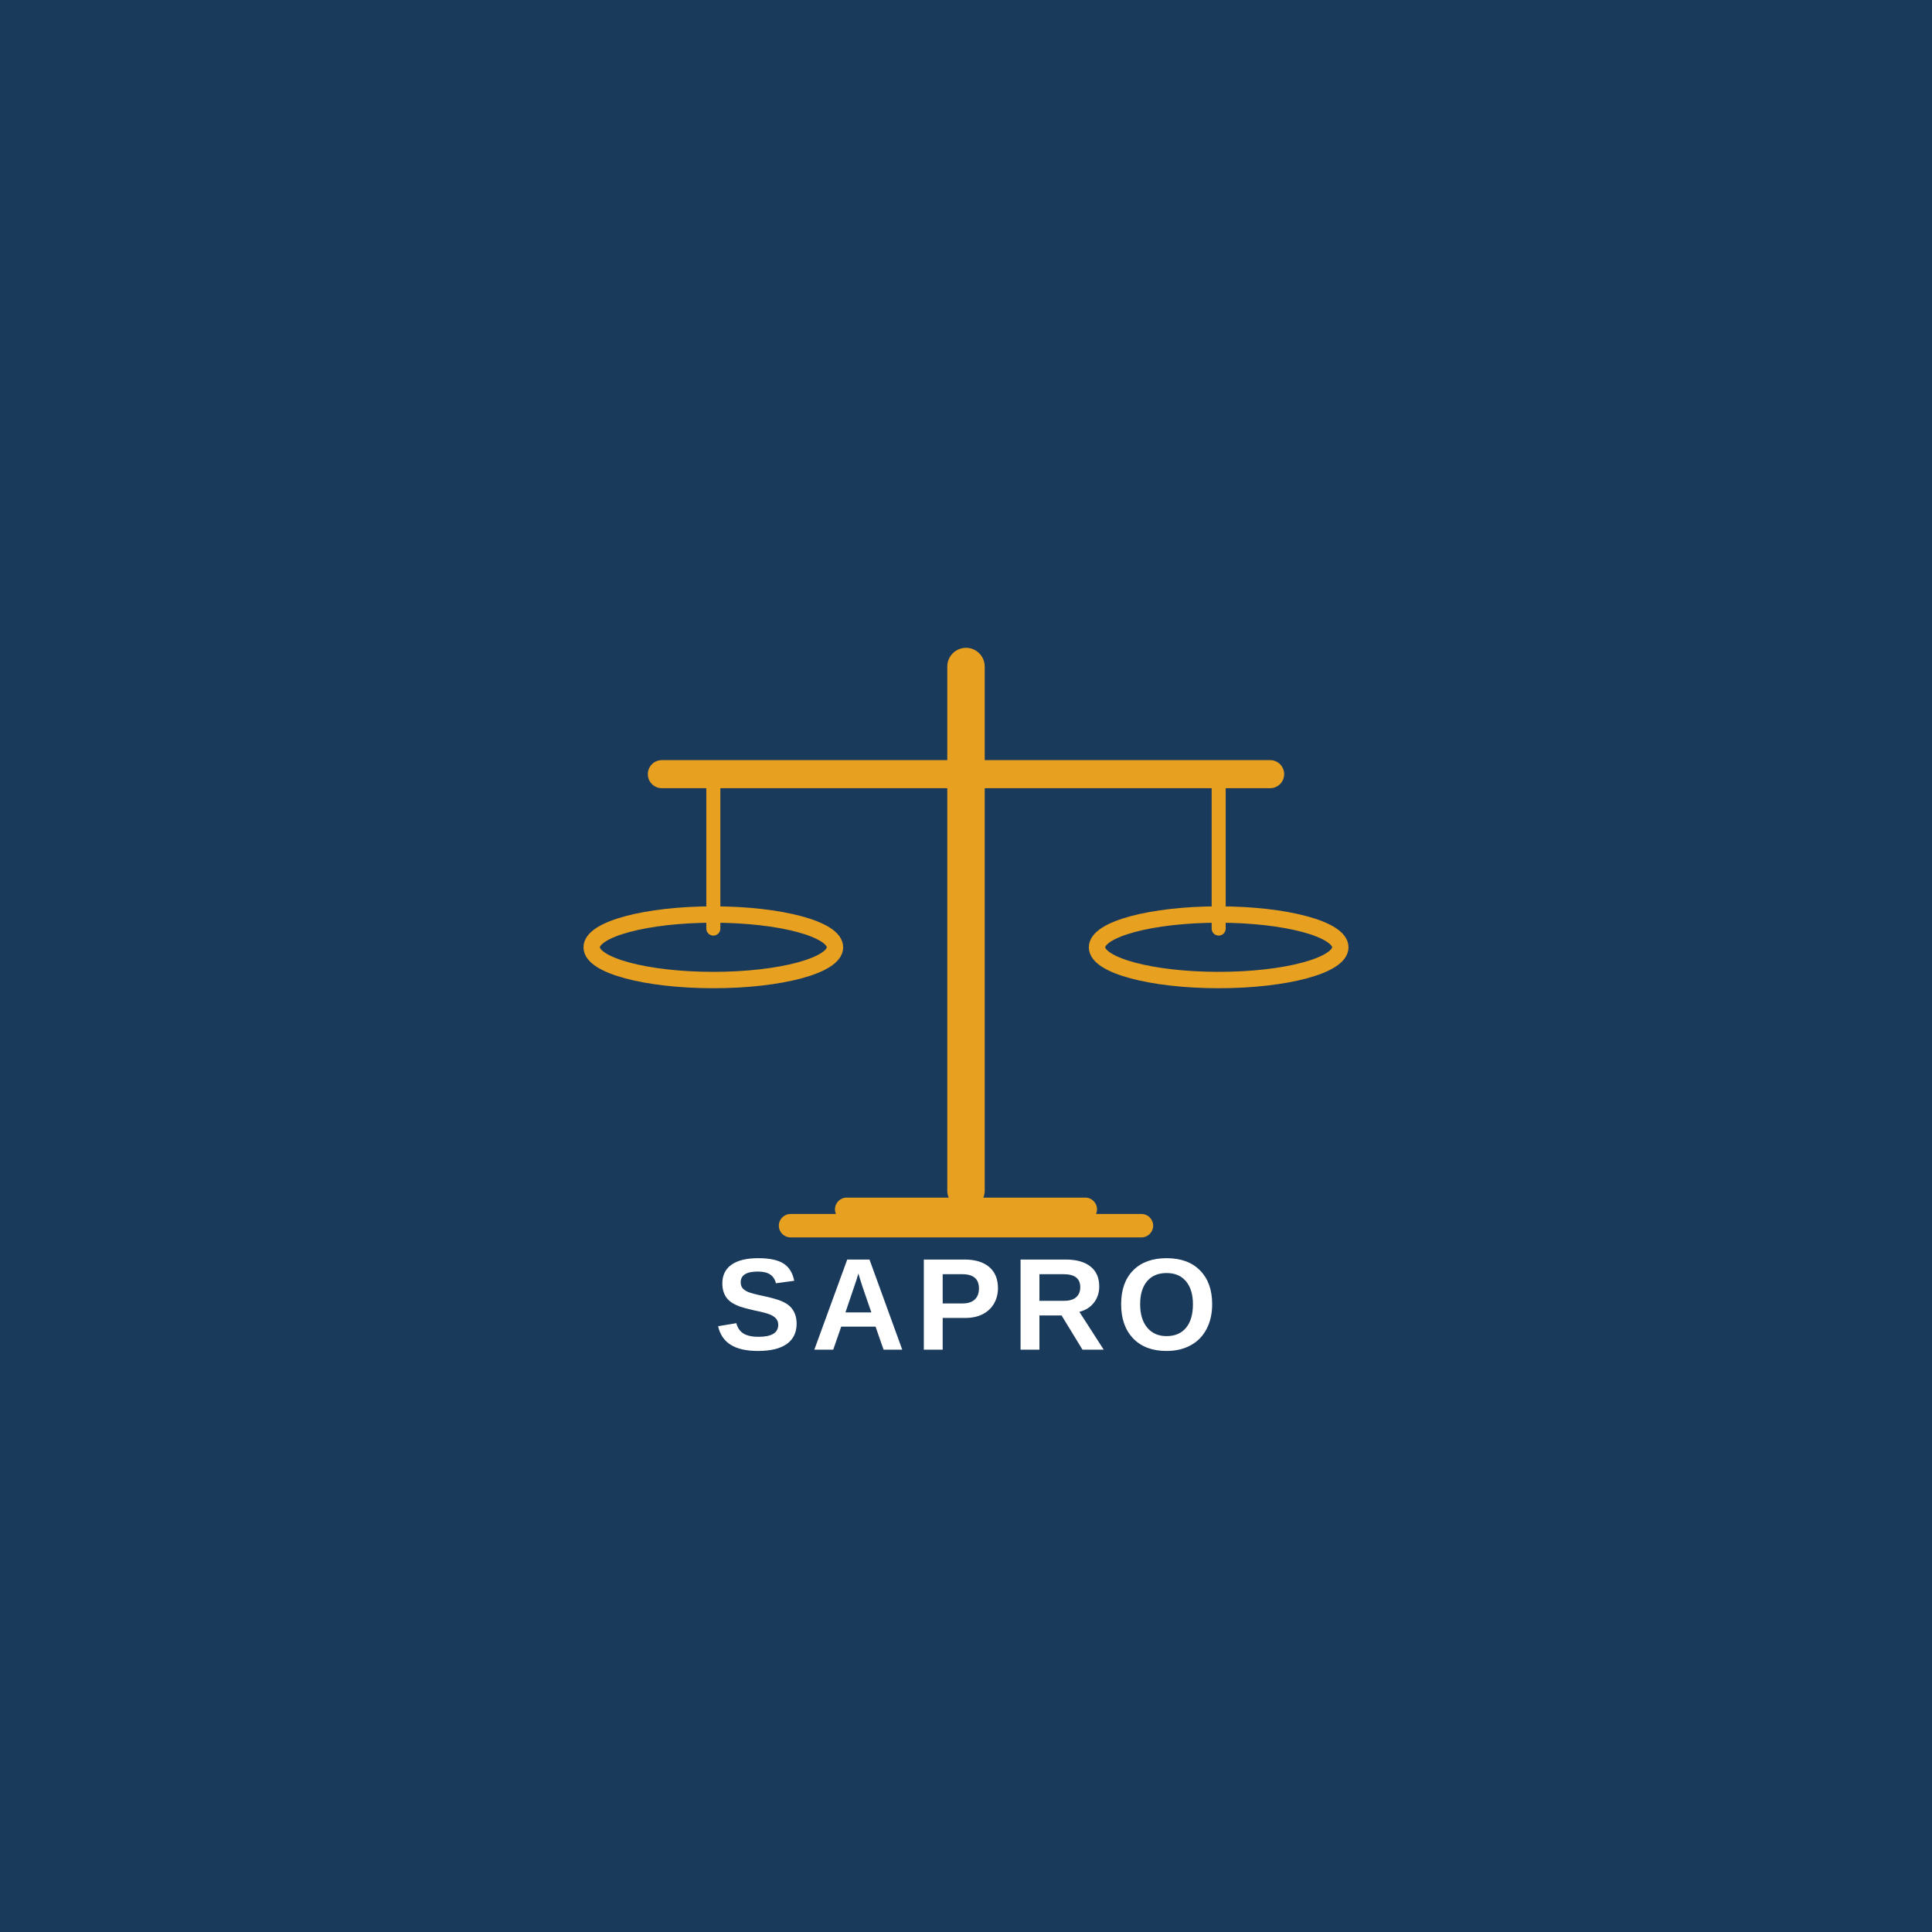
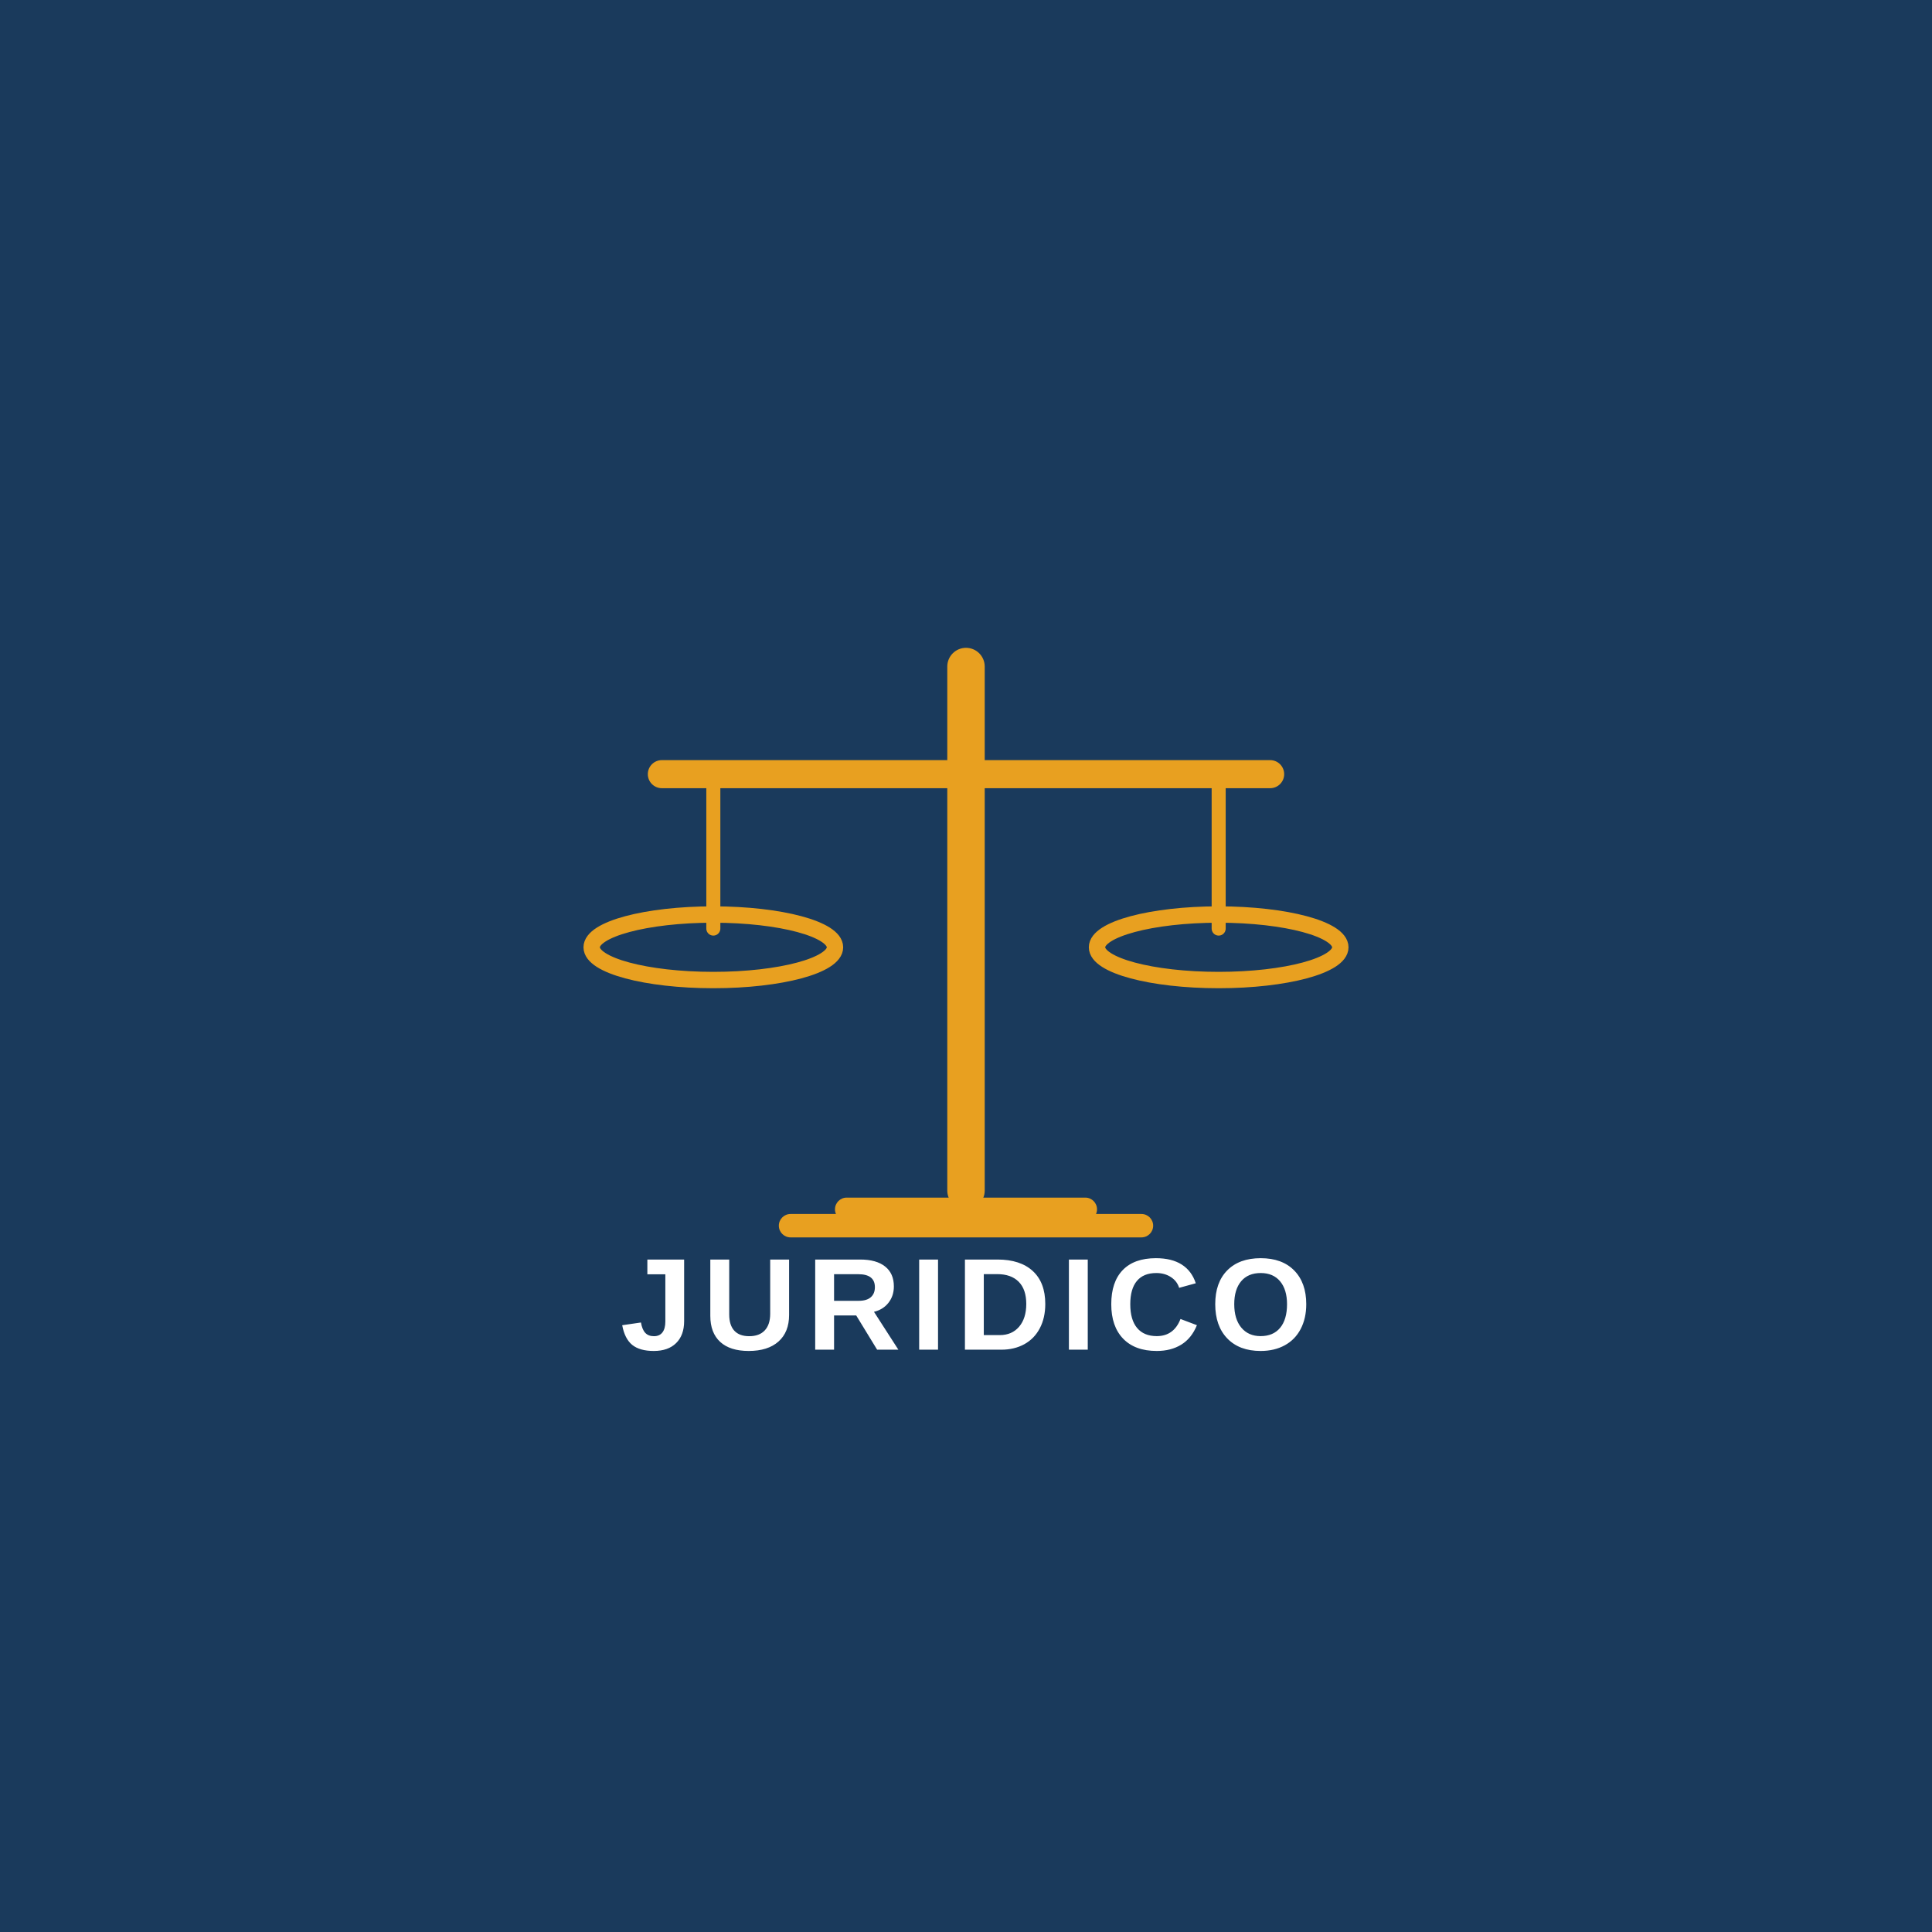
<svg xmlns="http://www.w3.org/2000/svg" viewBox="0 0 512 512">
  <rect width="512" height="512" fill="#1a3a5c" />
  <g transform="translate(256,256) scale(0.62) translate(-256,-256)">
    <rect x="248" y="120" width="16" height="240" rx="8" fill="#e8a020" />
    <rect x="120" y="168" width="272" height="12" rx="6" fill="#e8a020" />
    <line x1="148" y1="180" x2="148" y2="240" stroke="#e8a020" stroke-width="6" stroke-linecap="round" />
    <line x1="364" y1="180" x2="364" y2="240" stroke="#e8a020" stroke-width="6" stroke-linecap="round" />
    <ellipse cx="148" cy="248" rx="52" ry="14" fill="none" stroke="#e8a020" stroke-width="7" />
    <ellipse cx="364" cy="248" rx="52" ry="14" fill="none" stroke="#e8a020" stroke-width="7" />
    <rect x="200" y="355" width="112" height="10" rx="5" fill="#e8a020" />
    <rect x="176" y="362" width="160" height="10" rx="5" fill="#e8a020" />
-     <text x="256" y="420" font-family="Arial,sans-serif" font-size="56" font-weight="700" fill="#ffffff" text-anchor="middle" letter-spacing="4">SAPRO</text>
+     <text x="256" y="420" font-family="Arial,sans-serif" font-size="56" font-weight="700" fill="#ffffff" text-anchor="middle" letter-spacing="4">JURIDICO</text>
  </g>
</svg>
